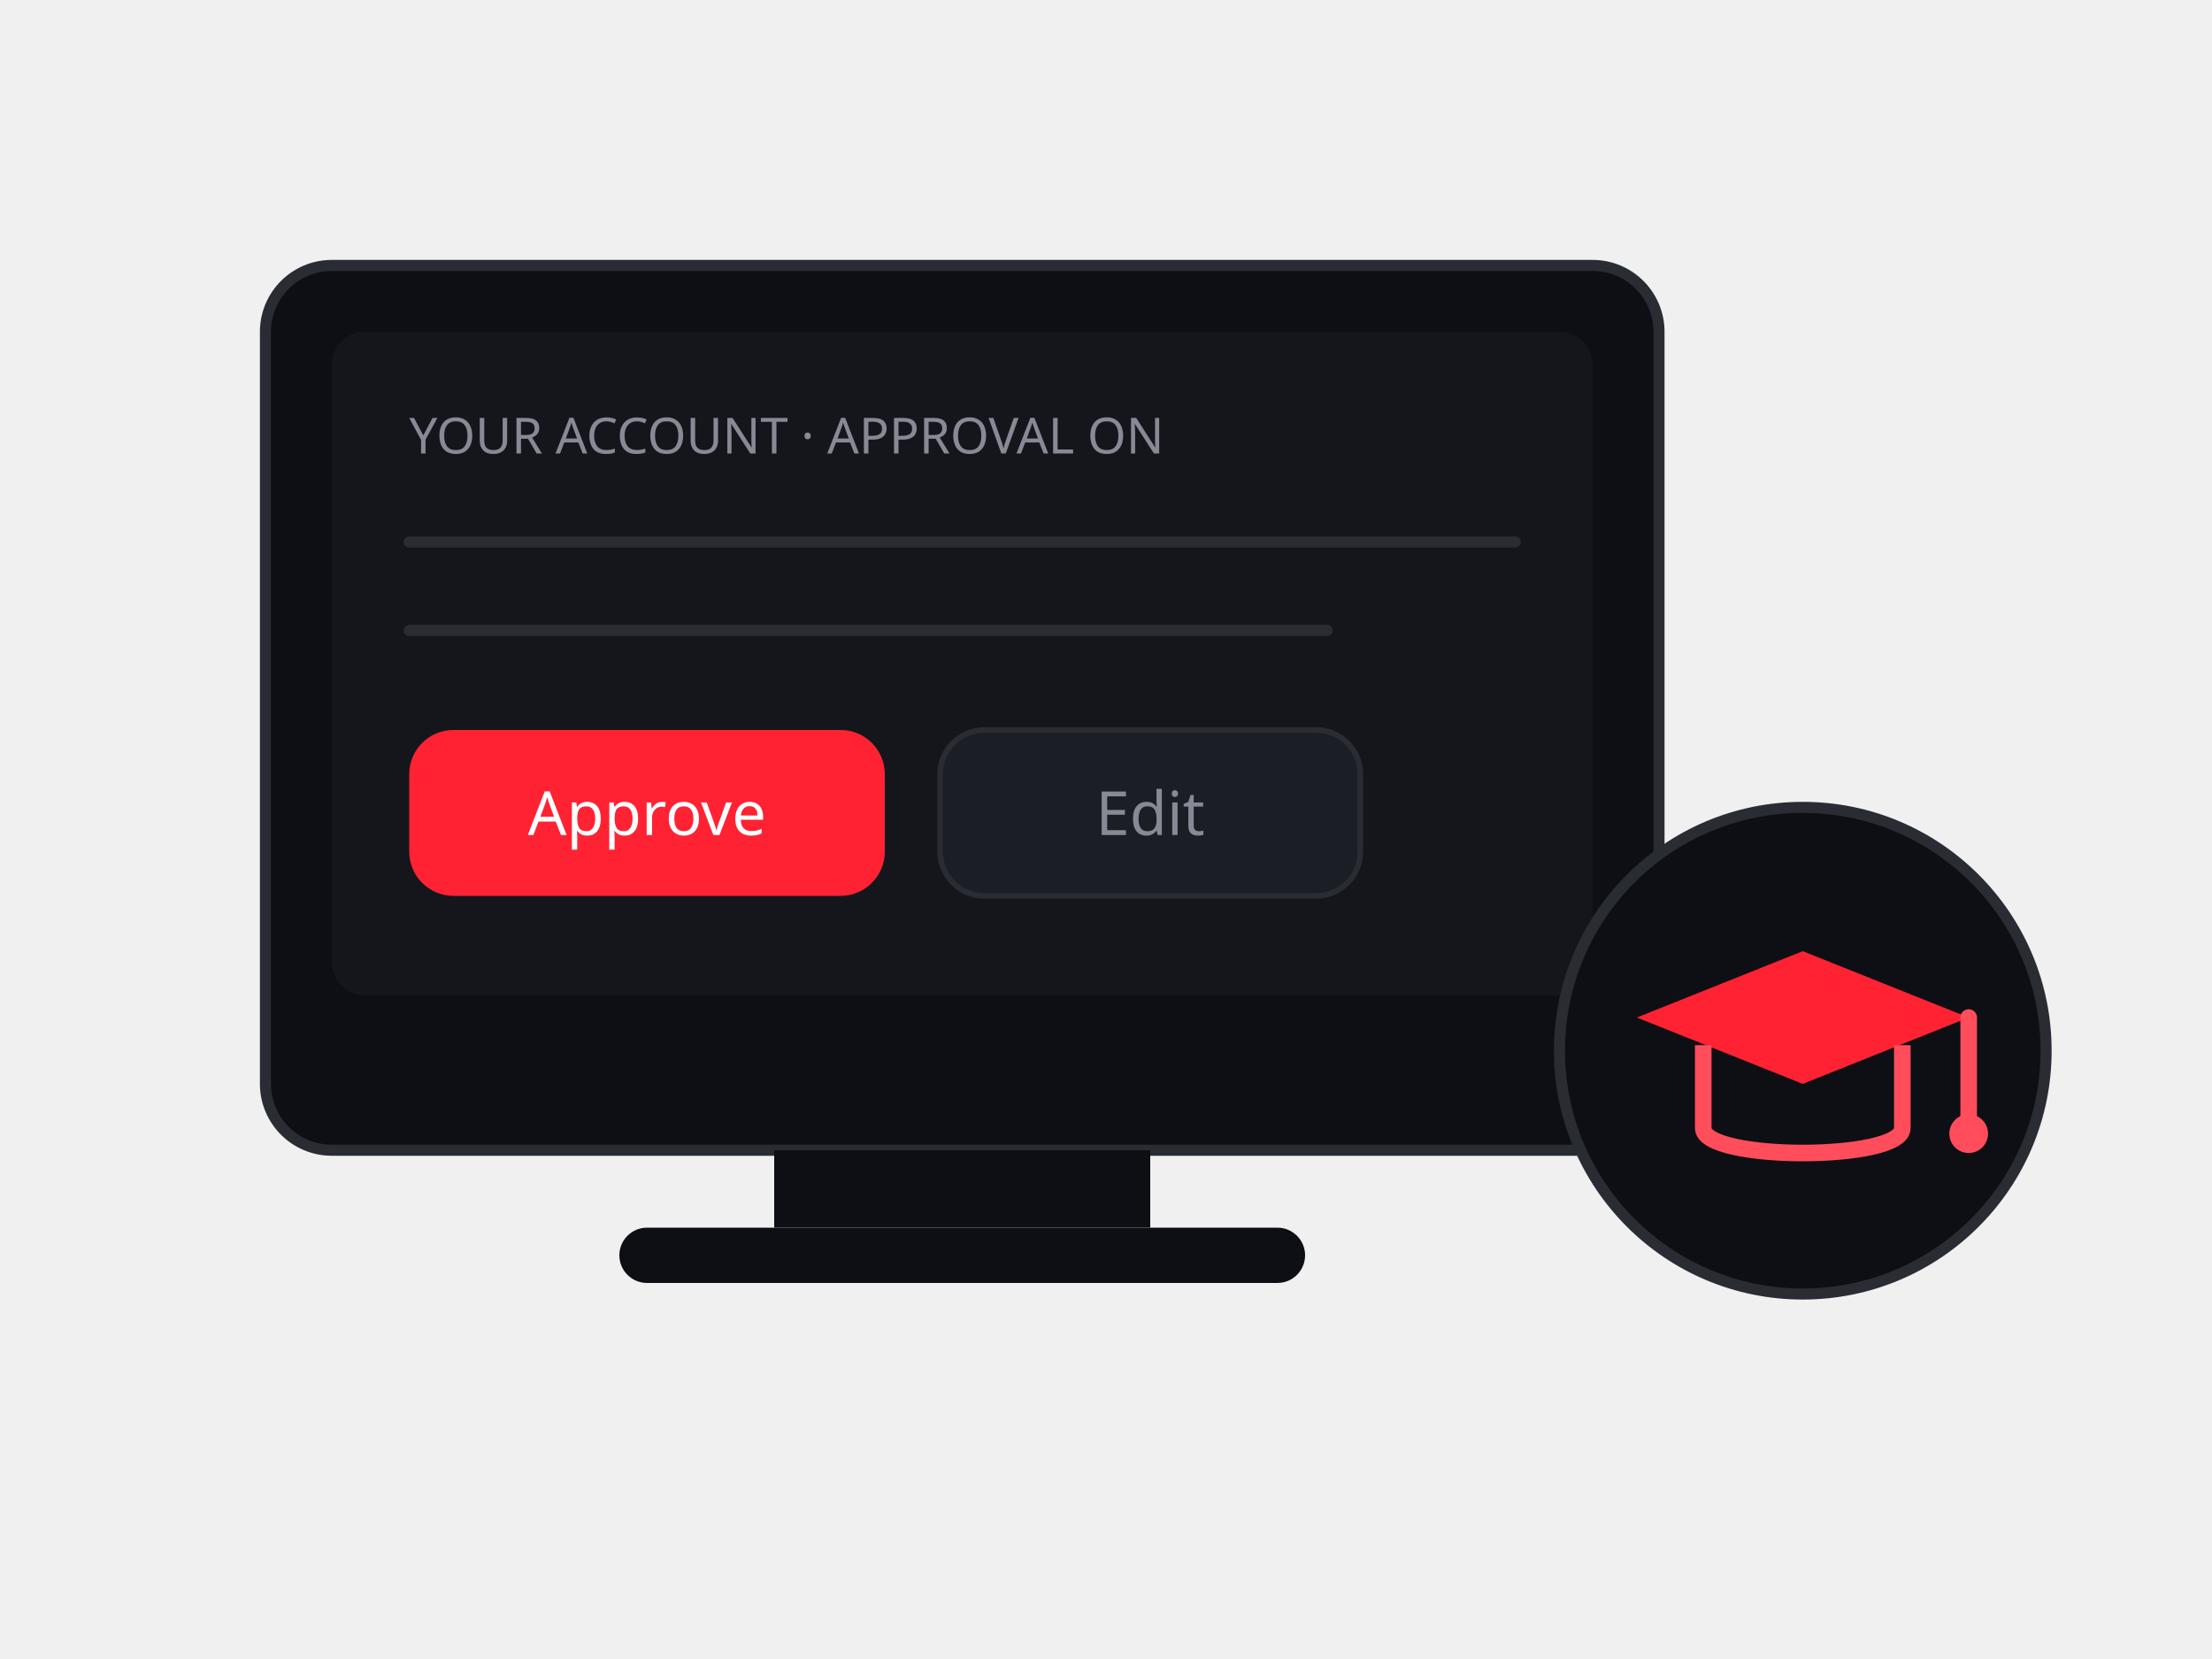
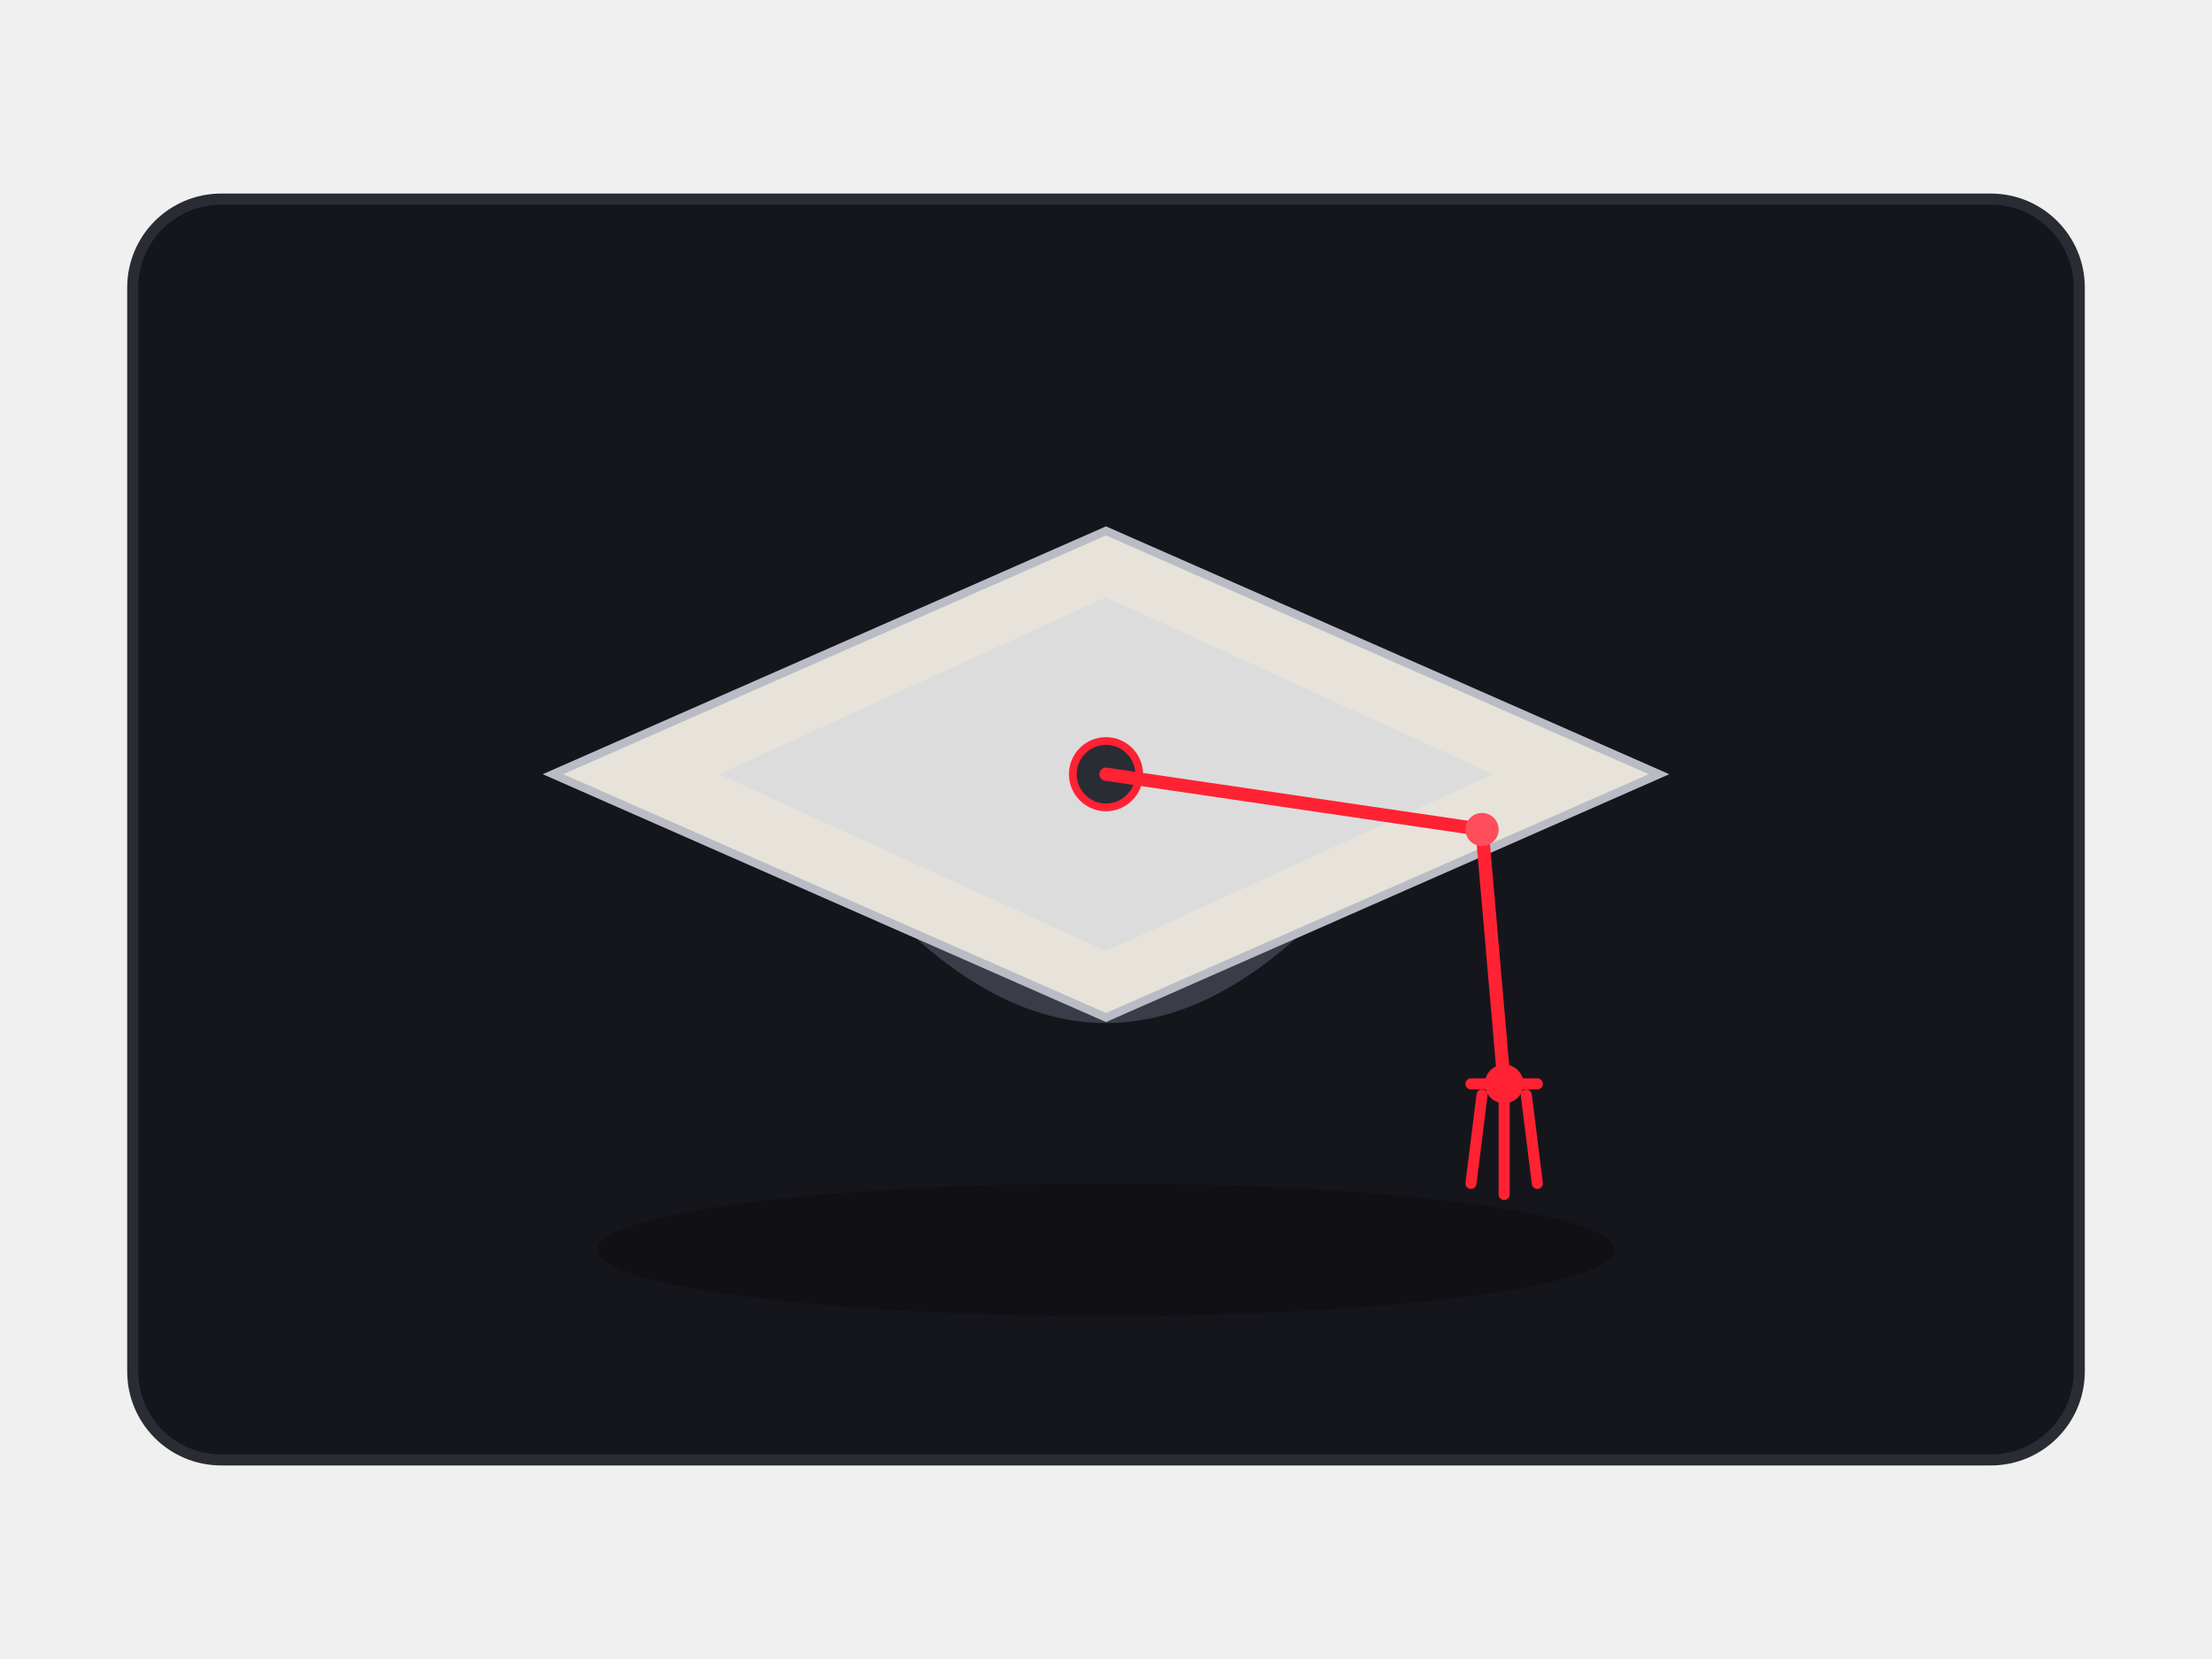
- <svg xmlns="http://www.w3.org/2000/svg" viewBox="0 0 400 300" role="img" aria-label="Set up in your own account and taught hands-on">
-   <rect x="48" y="48" width="252" height="160" rx="12" fill="#0e0f14" stroke="#2a2c34" stroke-width="2" />
-   <rect x="60" y="60" width="228" height="120" rx="6" fill="#15161c" />
-   <rect x="140" y="208" width="68" height="14" fill="#0e0f14" />
-   <rect x="112" y="222" width="124" height="10" rx="5" fill="#0e0f14" />
-   <text x="74" y="82" font-family="Segoe UI, sans-serif" font-size="9" fill="#878a95">YOUR ACCOUNT · APPROVAL ON</text>
-   <g stroke="#2a2c34" stroke-width="2" stroke-linecap="round">
-     <line x1="74" y1="98" x2="274" y2="98" />
-     <line x1="74" y1="114" x2="240" y2="114" />
+ <svg xmlns="http://www.w3.org/2000/svg" viewBox="0 0 400 300" role="img" aria-label="A graduation cap">
+   <rect x="24" y="36" width="352" height="228" rx="16" fill="#15161c" stroke="#2a2c34" stroke-width="2" />
+   <ellipse cx="200" cy="226" rx="92" ry="12" fill="#000" opacity="0.25" />
+   <path d="M166 150 q34 26 68 0 v20 q-34 30 -68 0 Z" fill="#3a3d47" />
+   <path d="M166 150 q34 26 68 0" fill="none" stroke="#4a4d57" stroke-width="1.5" />
+   <polygon points="200,96 300,140 200,184 100,140" fill="#e7e3da" />
+   <polygon points="200,96 300,140 200,184 100,140" fill="none" stroke="#b9bcc4" stroke-width="1.5" />
+   <polygon points="200,108 270,140 200,172 130,140" fill="#d2d5dd" opacity="0.5" />
+   <circle cx="200" cy="140" r="6" fill="#2a2c34" />
+   <circle cx="200" cy="140" r="6" fill="none" stroke="#ff2233" stroke-width="1.4" />
+   <path d="M200 140 L268 150 L272 196" fill="none" stroke="#ff2233" stroke-width="2.4" stroke-linecap="round" stroke-linejoin="round" />
+   <circle cx="268" cy="150" r="3" fill="#ff4d5b" />
+   <path d="M266 196 q6 0 12 0" stroke="#ff2233" stroke-width="2" stroke-linecap="round" />
+   <g stroke="#ff2233" stroke-width="2" stroke-linecap="round">
+     <line x1="268" y1="198" x2="266" y2="214" />
+     <line x1="272" y1="198" x2="272" y2="216" />
+     <line x1="276" y1="198" x2="278" y2="214" />
  </g>
-   <rect x="74" y="132" width="86" height="30" rx="8" fill="#ff2233" />
-   <text x="117" y="151" text-anchor="middle" font-family="Segoe UI, sans-serif" font-size="11" fill="#ffffff">Approve</text>
-   <rect x="170" y="132" width="76" height="30" rx="8" fill="#1c1e26" stroke="#2a2c34" />
-   <text x="208" y="151" text-anchor="middle" font-family="Segoe UI, sans-serif" font-size="11" fill="#878a95">Edit</text>
-   <g transform="translate(286,150)">
-     <circle cx="40" cy="40" r="44" fill="#0e0f14" stroke="#2a2c34" stroke-width="2" />
-     <path d="M40 22 L70 34 L40 46 L10 34 Z" fill="#ff2233" />
-     <path d="M22 39 L22 54 C22 60 58 60 58 54 L58 39" fill="none" stroke="#ff4d5b" stroke-width="3" />
-     <line x1="70" y1="34" x2="70" y2="52" stroke="#ff4d5b" stroke-width="3" stroke-linecap="round" />
-     <circle cx="70" cy="55" r="3.5" fill="#ff4d5b" />
-   </g>
+   <circle cx="272" cy="196" r="3.5" fill="#ff2233" />
</svg>
